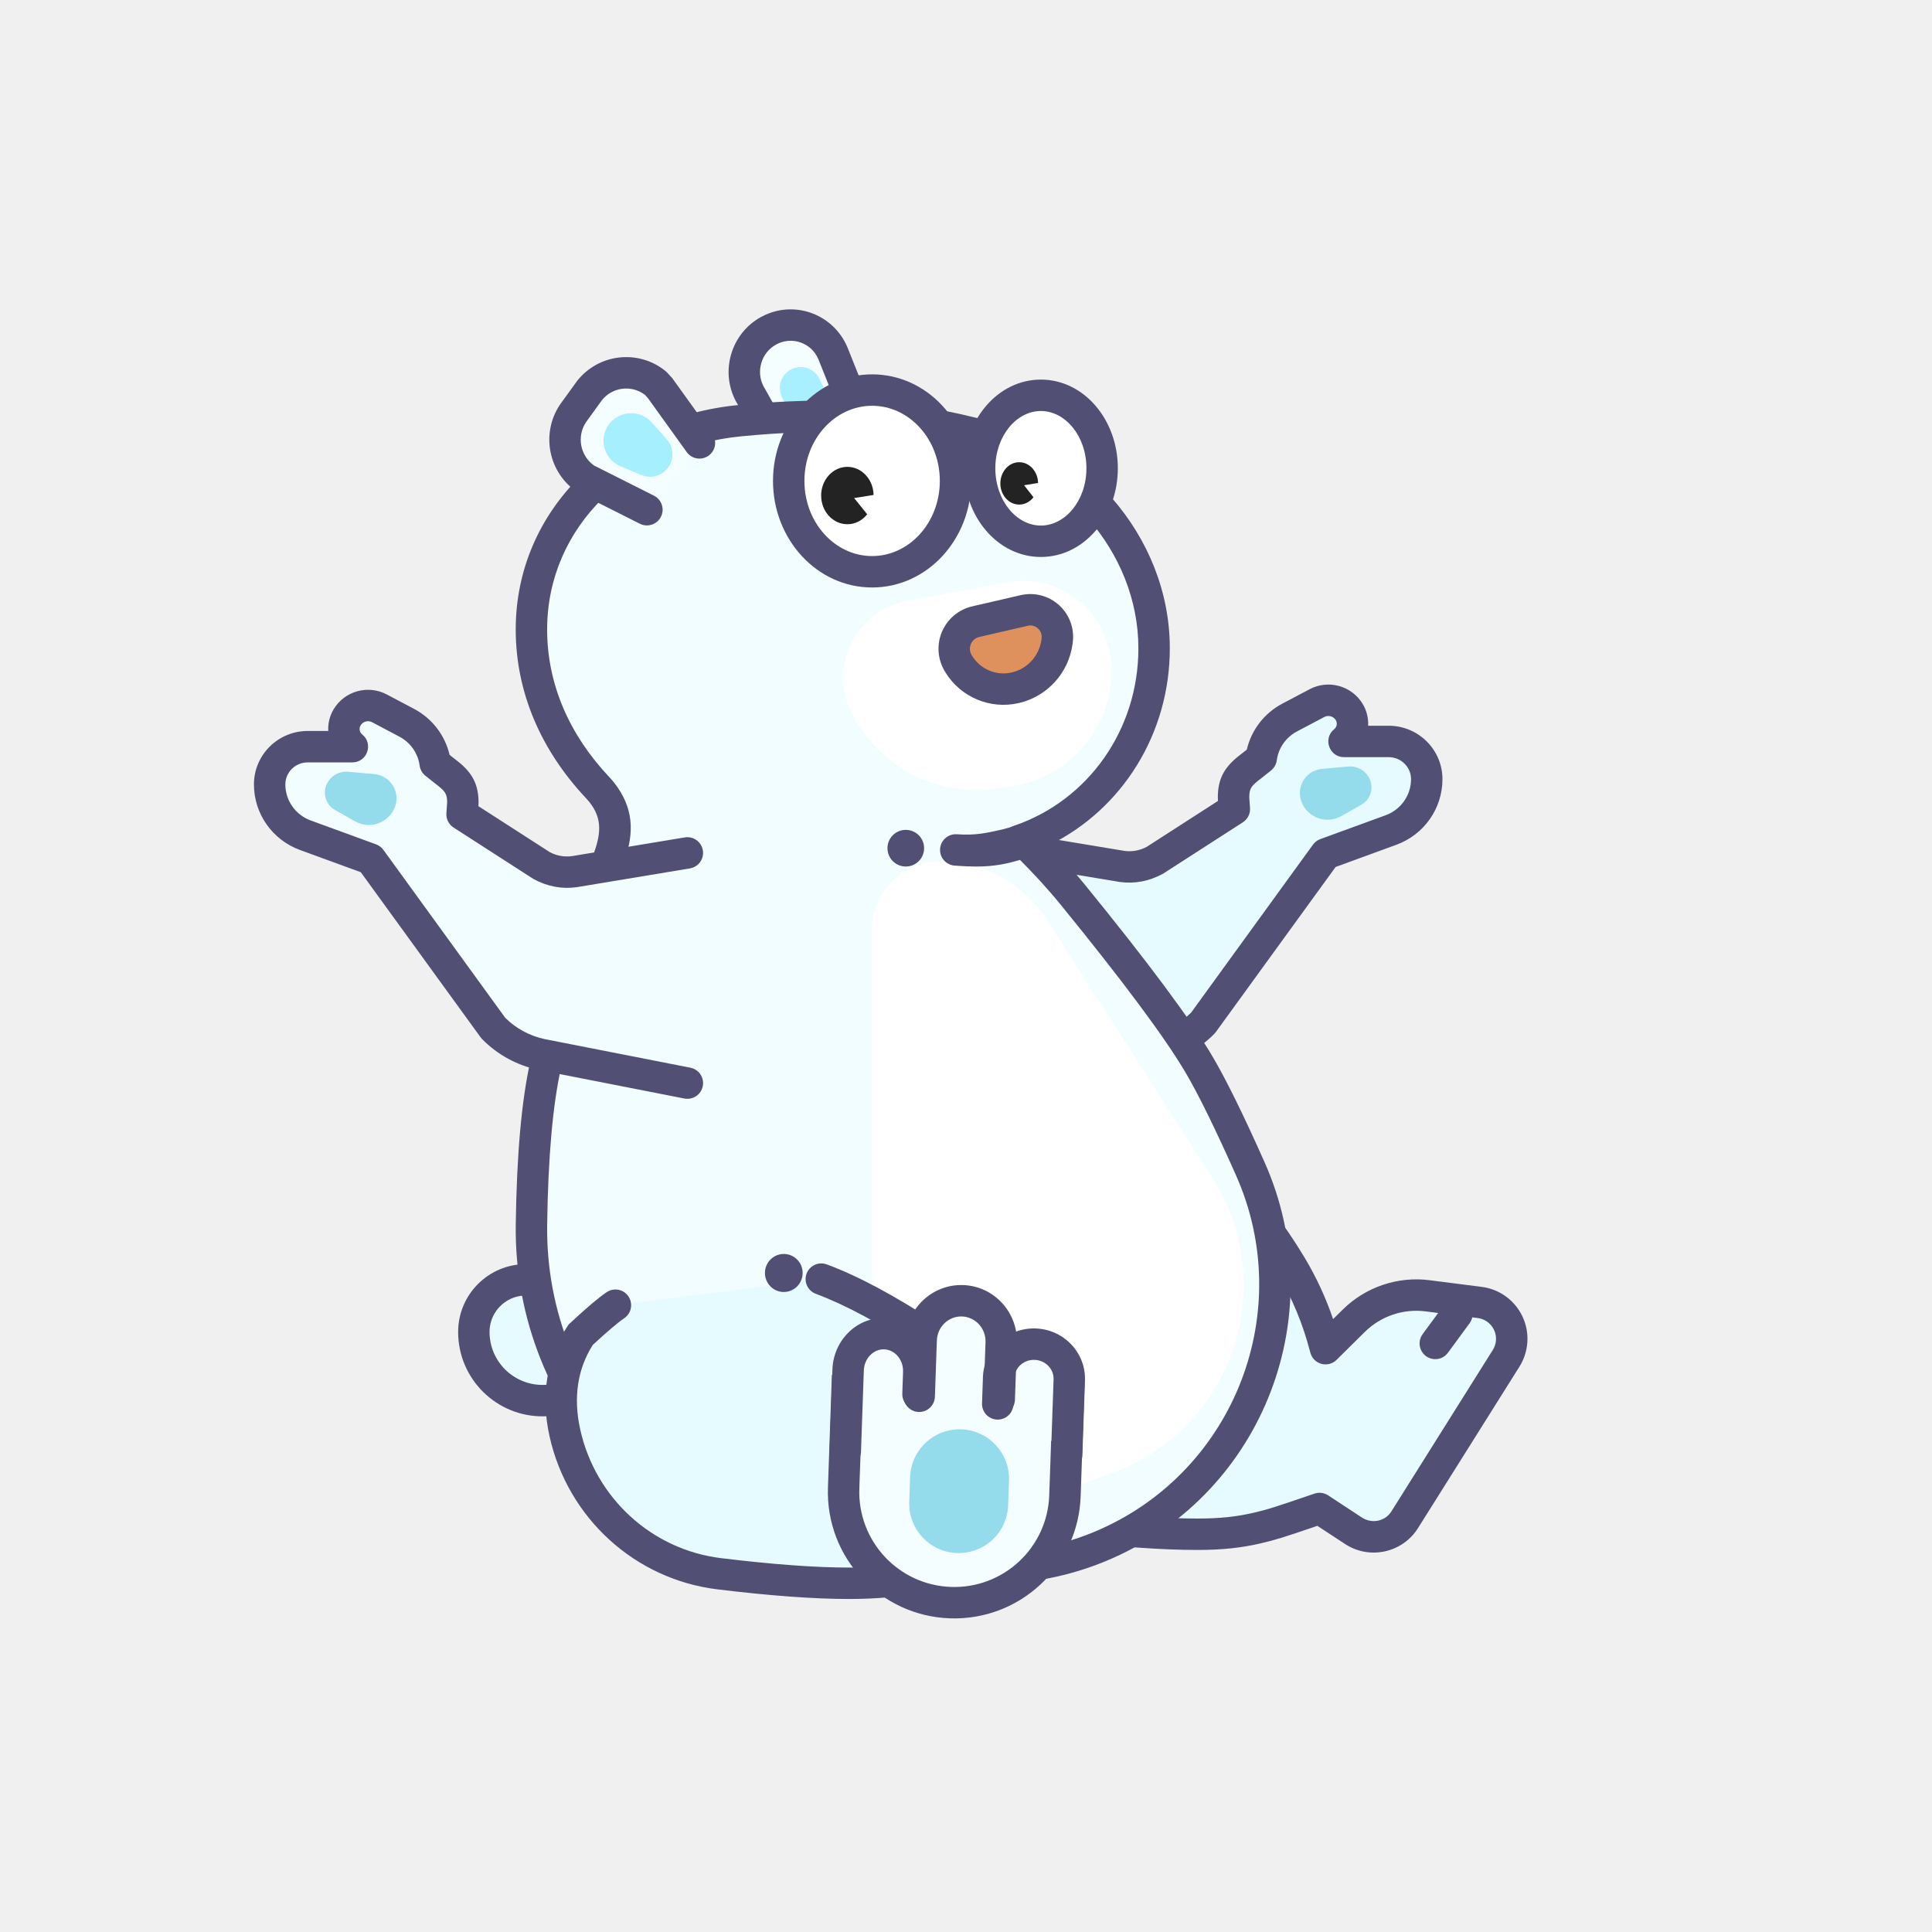
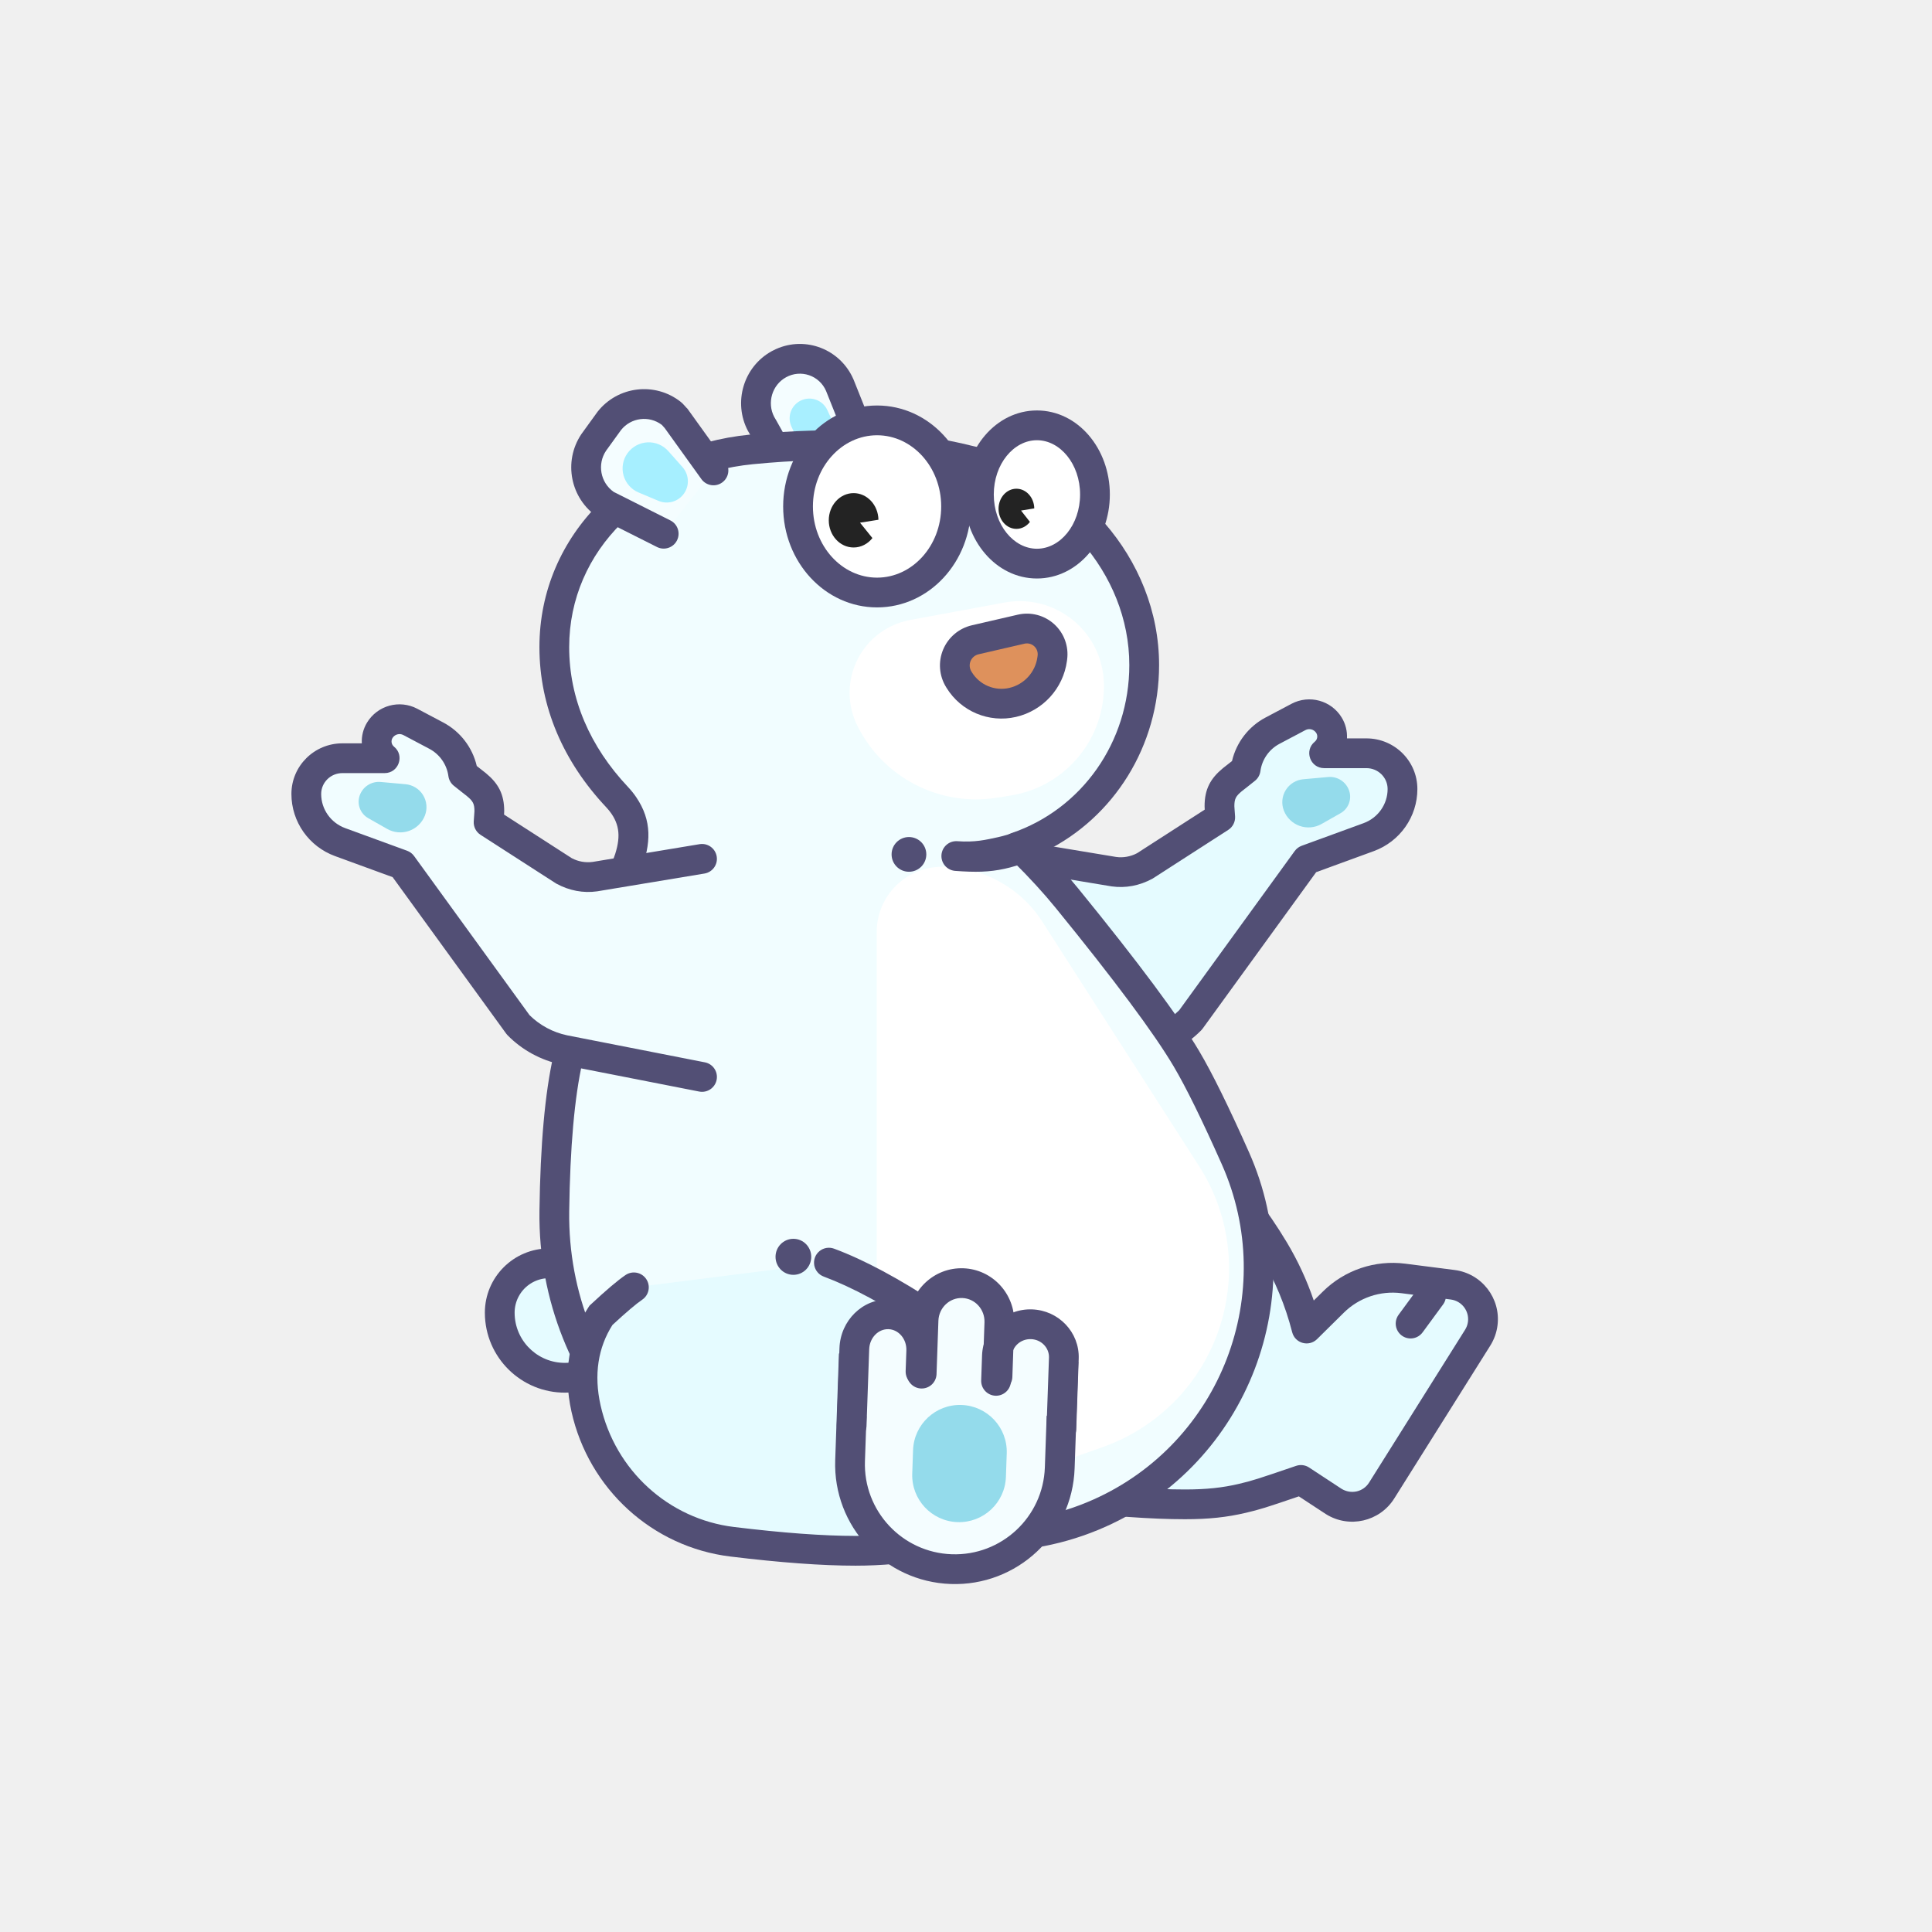
- <svg xmlns="http://www.w3.org/2000/svg" width="800px" height="800px" viewBox="51.2 51.2 921.6 921.6" class="icon" version="1.1">
+ <svg xmlns="http://www.w3.org/2000/svg" width="800px" height="800px" viewBox="25.6 25.6 972.8 972.8" class="icon" version="1.1">
  <path d="M483.897 337.77l47.449-8.769c23.025-4.256 45.136 10.959 49.389 33.982 0.38 2.065 0.609 4.156 0.679 6.254 0.964 28.093-19.156 52.501-46.914 56.922l-6.973 1.111a66.655 66.655 0 0 1-70.299-36.409c-9.084-18.467-1.476-40.8 16.993-49.884a37.181 37.181 0 0 1 9.676-3.207z" fill="#FFFFFF" />
  <path d="M460.515 249.729l-12.033-30.086c-4.883-11.351-17.918-16.474-29.117-11.436-0.524 0.237-1.049 0.5-1.556 0.774-10.635 5.829-14.661 19.289-8.991 30.063 0.317 0.599 0.652 1.179 1.024 1.743l15.672 28.053" fill="#F4FDFF" />
  <path d="M402.185 242.533c-7.568-14.386-2.2-32.326 12.026-40.121 0.679-0.375 1.374-0.719 2.085-1.036 15.02-6.758 32.536 0.12 39.069 15.305l12.103 30.263a7.495 7.495 0 0 1-13.911 5.567l-12.028-30.086a14.338 14.338 0 0 0-20.118-6.873c-7.043 3.856-9.73 12.84-5.962 20.005 0.207 0.395 0.435 0.782 0.674 1.154l0.255 0.425 15.677 28.048a7.495 7.495 0 0 1-13.082 7.31l-15.562-27.848a30.345 30.345 0 0 1-1.224-2.113z" fill="#524F75" />
  <path d="M424.131 240.44l5.729 12.295a9.94 9.94 0 1 0 18.022-8.404l-5.729-12.295a9.94 9.94 0 1 0-18.022 8.404z" fill="#A8EFFF" />
  <path d="M310.06 663.005L392.117 690.74v24.044l-80.287 4.498c-18.07 1.009-33.54-12.82-34.549-30.887a31.974 31.974 0 0 1-0.052-1.828c0-13.737 11.134-24.868 24.868-24.868a24.601 24.601 0 0 1 7.962 1.306z" fill="#E5FBFF" />
  <path d="M307.66 670.098a17.376 17.376 0 0 0-22.94 16.461c0 0.47 0.012 0.942 0.04 1.411 0.779 13.939 12.713 24.608 26.651 23.824L384.624 707.701v-11.586l-76.965-26.017zM399.61 685.366v36.507l-87.36 4.89c-22.203 1.241-41.207-15.75-42.451-37.95a39.761 39.761 0 0 1-0.062-2.245c0-17.873 14.488-32.361 32.361-32.361 3.524 0 7.023 0.572 10.362 1.706L399.61 685.366z" fill="#524F75" />
  <path d="M683.505 694.544c-3.586-14.011-9.071-27.381-16.399-39.581-17.176-28.572-40.805-54.042-59.025-56.695l-114.965 66.792c-8.384 12.553-11.726 28.337-7.573 46.689 8.072 35.665 37.753 62.407 74.123 66.785 25.078 3.02 45.945 4.528 62.601 4.528 23.747 0 34.394-4.098 58.375-12.288l16.244 10.665 0.292 0.187a17.483 17.483 0 0 0 24.104-5.502l48.363-76.987a17.483 17.483 0 0 0-12.585-26.641l-24.851-3.179a42.464 42.464 0 0 0-35.241 11.916l-13.464 13.312z" fill="#E5FBFF" />
  <path d="M691.707 675.907a49.951 49.951 0 0 1 41.465-14.021l24.851 3.182c13.682 1.751 23.355 14.264 21.596 27.945a25.018 25.018 0 0 1-3.621 10.113l-48.365 76.985c-7.338 11.684-22.753 15.203-34.434 7.862-0.142-0.09-4.67-3.067-13.597-8.921-16.869 5.754-19.706 6.631-26.746 8.287-9.473 2.23-18.662 3.217-30.585 3.217-16.991 0-38.14-1.529-63.498-4.583-39.514-4.75-71.762-33.807-80.539-72.569-4.436-19.603-1.286-37.631 8.654-52.506a7.543 7.543 0 0 1 2.465-2.318l114.96-66.79a7.468 7.468 0 0 1 4.845-0.937c19.97 2.91 44.634 27.426 64.365 60.254a152.616 152.616 0 0 1 13.587 29.336l4.598-4.536z m-193.269-5.275c-6.906 11.132-8.989 24.459-5.59 39.464 7.373 32.576 34.486 56.999 67.714 61.003 24.806 2.985 45.386 4.476 61.702 4.476 10.809 0 18.849-0.867 27.156-2.817 6.798-1.603 9.428-2.453 28.799-9.071a7.498 7.498 0 0 1 6.534 0.829l16.244 10.665c4.84 3.042 11.004 1.633 13.941-3.037l48.36-76.987a9.915 9.915 0 0 0 1.451-4.044 10.003 10.003 0 0 0-8.642-11.182l-24.853-3.179a34.953 34.953 0 0 0-29.019 9.815l-13.467 13.307c-4.113 4.069-11.092 2.135-12.528-3.469-3.444-13.449-8.684-26.122-15.562-37.576-16.629-27.663-37.189-48.702-51.325-52.641l-110.917 64.445z" fill="#524F75" />
  <path d="M740.212 673.457l-10.32 14.064a7.493 7.493 0 1 0 12.081 8.864l10.32-14.064a7.493 7.493 0 0 0-12.081-8.864z" fill="#524F75" />
  <path d="M532.522 455.558l53.842 8.931c5.35 0.757 10.799-0.225 15.54-2.8l38.09-24.534c-0.04-0.627-0.37-4.98-0.37-5.61 0-10.315 5.824-12.45 13.18-18.644a25.865 25.865 0 0 1 13.589-19.424l13.005-6.881c5.445-2.88 12.211-1.026 15.385 4.218a10.854 10.854 0 0 1-2.453 14.066h21.287c10.035-0.002 18.167 8.062 18.167 18.007 0 10.819-6.806 20.492-17.043 24.234l-31.152 11.384-58.503 80.619a45.518 45.518 0 0 1-23.182 12.625l-69.377 13.612" fill="#E5FBFF" />
  <path d="M632.205 433.257c-0.055-0.854-0.075-1.349-0.075-1.713 0-8.574 2.957-13.959 9.241-19.154 0.554-0.457 2.785-2.185 4.571-3.591a33.367 33.367 0 0 1 16.946-21.944l13.005-6.881c8.944-4.735 20.055-1.688 25.298 6.956a18.327 18.327 0 0 1 2.637 10.46h9.79C727.774 397.387 739.278 408.788 739.278 422.89c0 13.974-8.776 26.452-21.966 31.272l-29.002 10.6-57.157 78.768a7.613 7.613 0 0 1-0.724 0.854 53.031 53.031 0 0 1-27.001 14.706l-69.462 13.629a7.493 7.493 0 1 1-2.882-14.706l69.377-13.607a38.02 38.02 0 0 0 18.904-10.145l58.156-80.157a7.523 7.523 0 0 1 3.492-2.637l31.157-11.381c7.293-2.665 12.123-9.531 12.123-17.196 0-5.792-4.763-10.515-10.672-10.515h-21.284c-7.058 0-10.203-8.869-4.725-13.314a3.372 3.372 0 0 0 0.774-4.363 4.151 4.151 0 0 0-5.475-1.479l-13.005 6.881a18.352 18.352 0 0 0-9.668 13.804 7.52 7.52 0 0 1-2.6 4.728c-1.613 1.354-6.176 4.873-6.711 5.312-3.067 2.533-3.801 3.881-3.801 7.6 0-0.002 0.062 1.054 0.152 2.275l0.132 1.826c0.045 0.599 0.062 0.894 0.075 1.089a7.493 7.493 0 0 1-3.424 6.721l-38.09 24.531c-6.629 3.629-13.702 4.903-20.65 3.921l-54.015-8.959a7.493 7.493 0 1 1 2.45-14.786l53.842 8.931c3.499 0.495 7.238-0.155 10.512-1.873l34.094-21.964z" fill="#524F75" />
  <path d="M694.354 416.843l-12.52 1.121a11.614 11.614 0 0 0-9.795 15.757 13.312 13.312 0 0 0 18.984 6.771l9.576-5.435a9.516 9.516 0 0 0 4.288-11.421 10.193 10.193 0 0 0-10.532-6.793z" fill="#94DBEB" />
  <path d="M339.149 466.744c-15.532 39.966-22.513 69.537-27.593 92.02-4.118 18.235-6.399 43.787-6.838 76.663-1.156 86.513 66.795 158.143 153.093 161.387l61.335 2.305a134.863 134.863 0 0 0 60.034-11.611c68.166-30.415 98.814-110.432 68.453-178.723-10.023-22.548-18.227-39.224-24.611-50.021-10.073-17.036-30.126-43.99-60.161-80.861-6.586-8.082-14.391-16.549-23.425-25.405l-2.118-0.305c37.833-12.87 64.405-49.065 64.405-91.715 0-54.349-43.98-94.278-87.589-102.907-31.185-7.927-67.886-9.825-110.095-5.694C349.718 257.191 304.702 296.46 304.702 351.457c0 29.551 12.538 55.226 31.584 75.459 14.264 15.155 6.281 31.035 2.862 39.829z" fill="#F1FDFF" />
  <path d="M568.672 473.173c30.253 37.141 50.483 64.335 60.801 81.783 6.561 11.097 14.878 28 25.011 50.79 32.034 72.067-0.307 156.507-72.252 188.608a142.341 142.341 0 0 1-63.368 12.258l-61.335-2.305c-90.364-3.397-161.512-78.401-160.303-168.975 0.447-33.352 2.77-59.385 7.023-78.214 7.92-35.051 14.89-59.564 27.918-93.084 0.192-0.497 1.586-3.959 1.996-5.03 3.781-9.898 4.051-16.724-0.639-23.619a27.091 27.091 0 0 0-2.69-3.327C309.283 409.17 297.21 381.487 297.21 351.457c0-57.077 45.815-101.141 106.106-107.035 42.933-4.201 80.424-2.275 112.475 5.842 51.272 10.242 93.431 56.08 93.431 110.217 0 40.723-22.708 76.738-57.426 93.816 6.286 6.489 11.911 12.778 16.876 18.877z m-33.765-28.073c35.33-12.018 59.325-45.75 59.325-84.622 0-46.674-36.889-86.72-81.553-95.557-30.673-7.785-66.513-9.638-107.91-5.59C351.751 264.522 312.195 302.572 312.195 351.457c0 26.015 10.507 50.104 29.549 70.324 1.573 1.671 2.965 3.397 4.171 5.172 8.055 11.843 7.598 23.387 2.245 37.393-0.47 1.226-1.883 4.743-2.028 5.11-12.715 32.721-19.496 56.565-27.268 90.959-3.986 17.638-6.221 42.718-6.656 75.112-1.101 82.447 63.653 150.71 145.883 153.8l61.335 2.305a127.401 127.401 0 0 0 56.7-10.969c64.385-28.729 93.341-104.323 64.667-168.838-9.918-22.308-18.01-38.755-24.214-49.254-9.835-16.629-29.711-43.345-59.522-79.944-5.977-7.338-13.02-15.03-21.127-23.077-7.495-1.369-8.369-11.948-1.022-14.448z" fill="#524F75" />
  <path d="M379.08 458.055l-53.84 8.931a25.17 25.17 0 0 1-15.54-2.8l-38.088-24.534c0.035-0.627 0.37-4.98 0.37-5.61 0-10.315-5.827-12.45-13.18-18.644a25.875 25.875 0 0 0-13.592-19.424l-13.002-6.881c-5.445-2.88-12.211-1.026-15.387 4.218a10.857 10.857 0 0 0 2.455 14.066H197.984C187.954 407.377 179.824 415.442 179.824 425.387c0 10.819 6.803 20.492 17.043 24.234l31.155 11.384 58.498 80.619a45.516 45.516 0 0 0 23.185 12.625l69.38 13.612" fill="#F1FDFF" />
  <path d="M279.4 435.754c0.055-0.854 0.08-1.349 0.08-1.713 0-8.574-2.96-13.959-9.246-19.154-0.552-0.457-2.782-2.185-4.571-3.591a33.362 33.362 0 0 0-16.946-21.944l-13.005-6.881c-8.946-4.735-20.06-1.688-25.298 6.956a18.282 18.282 0 0 0-2.632 10.46H197.984C183.83 399.884 172.332 411.286 172.332 425.387c0 13.974 8.776 26.452 21.964 31.272l29.004 10.6 57.157 78.768c0.22 0.302 0.462 0.587 0.724 0.854a53.031 53.031 0 0 0 27.001 14.706l69.462 13.629a7.493 7.493 0 0 0 2.885-14.706l-69.382-13.612a38.048 38.048 0 0 1-18.909-10.145l-58.153-80.147a7.51 7.51 0 0 0-3.492-2.637L199.438 442.583C192.145 439.918 187.317 433.052 187.317 425.387c0-5.792 4.763-10.515 10.672-10.515h21.289c7.058 0 10.2-8.869 4.72-13.314a3.364 3.364 0 0 1-0.769-4.363 4.151 4.151 0 0 1 5.475-1.479l13.005 6.881a18.377 18.377 0 0 1 9.673 13.804c0.25 1.843 1.176 3.529 2.6 4.728 1.608 1.354 6.174 4.873 6.708 5.312 3.065 2.533 3.804 3.881 3.804 7.6 0-0.002-0.067 1.054-0.155 2.275l-0.132 1.826-0.075 1.089a7.495 7.495 0 0 0 3.424 6.721l38.088 24.531c6.631 3.629 13.707 4.903 20.647 3.921l54.015-8.959a7.493 7.493 0 1 0-2.453-14.786l-53.84 8.931a17.533 17.533 0 0 1-10.51-1.873l-34.104-21.964z" fill="#524F75" />
  <path d="M217.25 419.34l12.518 1.121a11.611 11.611 0 0 1 9.793 15.757 13.312 13.312 0 0 1-18.986 6.771l-9.576-5.435a9.518 9.518 0 0 1-4.286-11.421 10.205 10.205 0 0 1 10.537-6.793z" fill="#94DBEB" />
  <path d="M499.874 462.049a60.066 60.066 0 0 1 50.556 27.636l78.908 123.057c28.457 44.372 15.552 103.409-28.824 131.864a95.337 95.337 0 0 1-19.791 9.673l-50.448 17.783c-24.716 8.711-51.819-4.263-60.531-28.982a47.431 47.431 0 0 1-2.7-15.772v-232.426c0-18.137 14.696-32.833 32.83-32.833zM483.897 337.768l47.449-8.769c23.025-4.256 45.136 10.959 49.389 33.982 0.38 2.065 0.609 4.156 0.679 6.254 0.964 28.093-19.156 52.501-46.914 56.922l-6.973 1.111a66.655 66.655 0 0 1-70.299-36.409c-9.081-18.467-1.476-40.803 16.996-49.884a37.289 37.289 0 0 1 9.673-3.207z" fill="#FFFFFF" />
  <path d="M516.908 347.476l23.217-4.935a12.922 12.922 0 0 1 15.457 14.586l-0.107 0.704a26.007 26.007 0 0 1-20.3 21.506c-10.5 2.233-21.254-2.498-26.704-11.751l-0.235-0.397a13.27 13.27 0 0 1 8.672-19.713z" fill="#DE915C" />
  <path d="M518.341 355.041a5.777 5.777 0 0 0-3.629 8.652l0.242 0.392a17.478 17.478 0 0 0 18.834 7.897 18.507 18.507 0 0 0 14.181-15.557l0.092-0.707a5.427 5.427 0 0 0-6.594-6.012l-23.127 5.335z m-3.372-14.601l23.127-5.34a20.415 20.415 0 0 1 24.821 22.618l-0.092 0.707a33.492 33.492 0 0 1-25.66 28.158 32.463 32.463 0 0 1-34.981-14.668l-0.24-0.392a20.767 20.767 0 0 1 13.025-31.082z" fill="#524F75" />
  <path d="M359.864 294.383l-29.089-14.641a22.615 22.615 0 0 1-6.239-31.364c0.327-0.49 7.478-10.38 7.842-10.842a22.311 22.311 0 0 1 31.327-3.716c0.537 0.422 1.836 2.008 2.333 2.478l18.854 26.222" fill="#F4FDFF" />
  <path d="M330.769 252.546c0.232-0.345 7.268-10.075 7.498-10.367a14.816 14.816 0 0 1 20.577-2.645c0.105 0.11 0.242 0.26 0.425 0.467l0.727 0.814 0.28 0.305 18.537 25.78a7.493 7.493 0 0 0 12.166-8.749L371.71 231.349l-0.514-0.487a14.661 14.661 0 0 0-0.689-0.779c-0.994-1.109-1.446-1.586-2.163-2.148-12.925-10.183-31.662-7.96-41.847 4.968-0.48 0.609-7.745 10.655-8.187 11.316-9.236 13.824-5.517 32.521 8.307 41.757l0.382 0.257 29.501 14.843a7.493 7.493 0 0 0 6.733-13.387L334.598 273.281a15.115 15.115 0 0 1-3.829-20.735z" fill="#524F75" />
  <path d="M362.109 252.748l7.138 8.042a10.752 10.752 0 0 1 0.732 13.352 10.64 10.64 0 0 1-12.807 3.654l-10.053-4.231a13.127 13.127 0 0 1-5.565-19.763 13.18 13.18 0 0 1 20.555-1.054z" fill="#A6EFFF" />
  <path d="M431.191 282.537a40.273 35.106 90 1 0 70.211 0 40.273 35.106 90 1 0-70.211 0Z" fill="#FFFFFF" />
  <path d="M519.033 273.415a33.65 30.156 90 1 0 60.311 0 33.65 30.156 90 1 0-60.311 0Z" fill="#FFFFFF" />
  <path d="M547.713 316.883c20.595 0 36.717-19.204 36.717-42.306S568.308 232.273 547.713 232.273c-20.592 0-36.712 19.201-36.712 42.304s16.119 42.306 36.712 42.306z m0-14.985c-11.679 0-21.724-11.968-21.724-27.318S536.039 247.259 547.713 247.259c11.681 0 21.731 11.968 21.731 27.318s-10.05 27.321-21.731 27.321z" fill="#524F75" />
  <path d="M544.189 288.393c-1.648 2.145-4.086 3.502-6.808 3.502-4.965 0-8.994-4.526-8.994-10.105s4.024-10.108 8.994-10.108c4.908 0 8.896 4.416 8.994 9.903l-6.663 1.089 4.478 5.719z" fill="#232323" />
  <path d="M467.216 331.439c26.259 0 47.281-22.895 47.281-50.833C514.498 252.671 493.476 229.776 467.216 229.776c-26.259 0-47.279 22.895-47.279 50.833 0.002 27.935 21.019 50.83 47.279 50.83z m0-14.985c-17.685 0-32.293-15.914-32.293-35.847S449.531 244.761 467.216 244.761 499.512 260.673 499.512 280.606s-14.611 35.847-32.296 35.847z" fill="#524F75" />
  <path d="M464.876 296.528c-2.293 2.905-5.682 4.74-9.466 4.74-6.906 0-12.505-6.127-12.505-13.684s5.6-13.687 12.505-13.687c6.821 0 12.368 5.979 12.503 13.409l-9.271 1.476 6.234 7.745z" fill="#232323" />
  <path d="M443.045 661.384c14.611 5.44 31.727 14.631 51.347 27.586 30.81 20.343 47.109 56.912 41.754 93.698l-1.434 9.855c-27.156 9.288-53.258 13.931-78.301 13.931-16.534 0-37.251-1.514-62.147-4.548C358.153 797.504 328.689 770.635 320.677 734.805c-4.123-18.439-0.807-34.302 7.52-46.914 7.525-6.998 13.05-11.691 16.574-14.079" fill="#E5FBFF" />
  <path d="M456.409 798.962c-16.194 0-36.622-1.496-61.24-4.496-32.95-4.011-59.857-28.547-67.177-61.3-3.452-15.417-1.224-29.077 5.989-40.418 6.913-6.401 11.973-10.685 14.995-12.735a7.493 7.493 0 0 0-8.409-12.408c-3.926 2.66-9.683 7.55-17.473 14.798l-0.657 0.609-0.495 0.747C312.085 698.69 308.963 716.773 313.361 736.438c8.704 38.922 40.725 68.118 79.989 72.904 25.175 3.07 46.18 4.606 63.053 4.606 25.9 0 52.813-4.79 80.726-14.336l4.328-1.484 2.093-14.383C549.326 744.091 531.753 704.662 498.513 682.716 478.458 669.474 460.862 660.023 445.657 654.363a7.493 7.493 0 1 0-5.227 14.044c14.014 5.217 30.65 14.154 49.834 26.816 28.377 18.737 43.403 52.449 38.465 86.366l-0.769 5.282c-24.841 8.072-48.687 12.091-71.55 12.091z" fill="#524F75" />
  <path d="M416.094 658.432a9.071 8.991 90 1 0 17.982 0 9.071 8.991 90 1 0-17.982 0Z" fill="#524F75" />
  <path d="M455.355 712.954c23.747-12.57 41.574-18.642 53.483-18.227 11.913 0.412 29.274 7.722 52.079 21.914l-1.723 49.319c-1.014 29.154-25.475 51.959-54.624 50.94-29.152-1.019-51.962-25.475-50.94-54.627l1.726-49.317z" fill="#F4FDFF" />
  <path d="M461.117 761.322c-0.874 25.018 18.699 46 43.71 46.874 25.016 0.879 46.005-18.697 46.879-43.712l1.573-44.956c-19.956-12.058-35.031-18.19-44.706-18.529-9.676-0.337-25.148 4.728-45.893 15.367l-1.563 44.956z m-9.271-56.205c24.813-13.137 43.692-19.573 57.254-19.099 13.554 0.475 31.941 8.209 55.783 23.045l3.679 2.29-1.873 53.653c-1.159 33.287-29.087 59.335-62.377 58.168-33.29-1.161-59.332-29.089-58.168-62.377l1.873-53.653 3.829-2.028z" fill="#524F75" />
  <path d="M454.246 744.718l1.356-38.81c0.345-9.893 8.167-17.65 17.473-17.328 9.306 0.325 16.566 8.609 16.224 18.504l-0.367 10.447" fill="#F4FDFF" />
  <path d="M488.933 717.364l0.942-26.999c0.375-10.685 9.223-19.046 19.768-18.679 10.545 0.367 18.789 9.326 18.412 20.01l-0.944 26.999M527.085 719.585l0.445-12.6c0.32-9.104 8.117-16.219 17.418-15.894 9.308 0.327 16.589 7.967 16.272 17.068l-1.249 35.708" fill="#F4FDFF" />
  <path d="M461.901 743.774l1.356-38.81c0.205-5.857 4.663-10.277 9.723-10.098 5.063 0.175 9.201 4.895 8.996 10.752l-0.365 10.445a7.493 7.493 0 0 0 14.975 0.529l0.367-10.452c0.485-13.931-9.903-25.78-23.452-26.254-13.542-0.475-24.736 10.625-25.22 24.551l-1.354 38.812a7.493 7.493 0 0 0 14.973 0.524z" fill="#524F75" />
  <path d="M497.159 717.627l0.944-26.999c0.227-6.569 5.627-11.676 12.018-11.451 6.384 0.222 11.419 5.692 11.189 12.263l-0.944 26.994a7.493 7.493 0 0 0 14.978 0.524l0.944-26.996c0.517-14.798-10.939-27.251-25.645-27.76-14.701-0.512-26.999 11.109-27.518 25.905l-0.942 26.996a7.493 7.493 0 0 0 14.975 0.524z" fill="#524F75" />
  <path d="M534.618 721.148l0.44-12.603c0.175-4.928 4.471-8.844 9.676-8.664 5.207 0.18 9.216 4.388 9.046 9.318l-1.249 35.708a7.493 7.493 0 0 0 14.975 0.524l1.246-35.71c0.465-13.275-10.095-24.351-23.497-24.818-13.409-0.467-24.708 9.843-25.17 23.122l-0.44 12.6a7.495 7.495 0 0 0 7.225 7.752 7.508 7.508 0 0 0 7.747-7.23z" fill="#524F75" />
  <path d="M509.75 733.029c13.027 0.457 23.217 11.381 22.763 24.406l-0.412 11.823c-0.455 13.027-11.386 23.215-24.409 22.76-13.027-0.455-23.215-11.386-22.76-24.409l0.412-11.826c0.452-13.02 11.379-23.212 24.406-22.755z" fill="#94DBEB" />
  <path d="M539.79 443.629c-4.581 1.648-8.816 2.887-11.639 3.497-6.189 1.336-11.571 2.702-20.595 2.028a7.493 7.493 0 0 0-1.111 14.943c10.342 0.772 17.113 0.652 25.028-1.059 3.554-0.767 7.875-2.078 13.032-3.931a7.493 7.493 0 0 0 4.513-9.586c-1.399-3.894-5.332-7.295-9.228-5.892z" fill="#524F75" />
  <path d="M483.273 455.805m-8.741 0a8.741 8.741 0 1 0 17.483 0 8.741 8.741 0 1 0-17.483 0Z" fill="#524F75" />
</svg>
